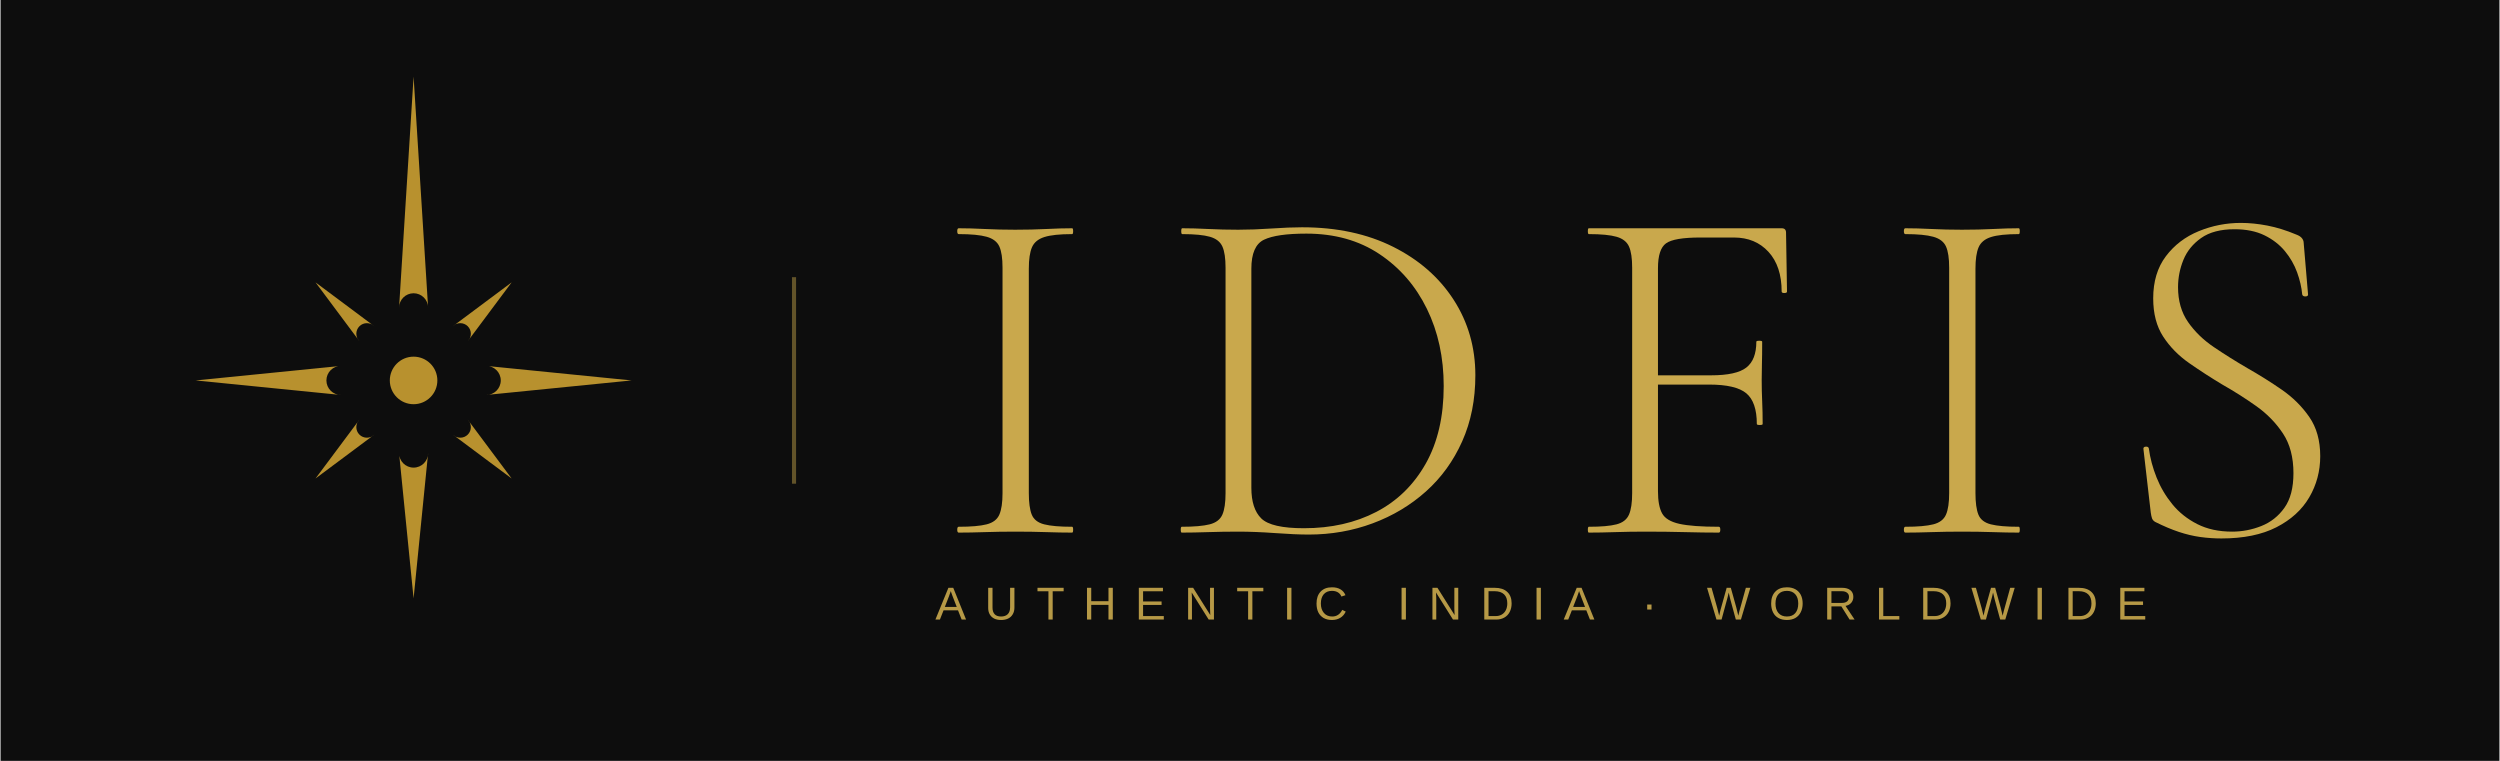
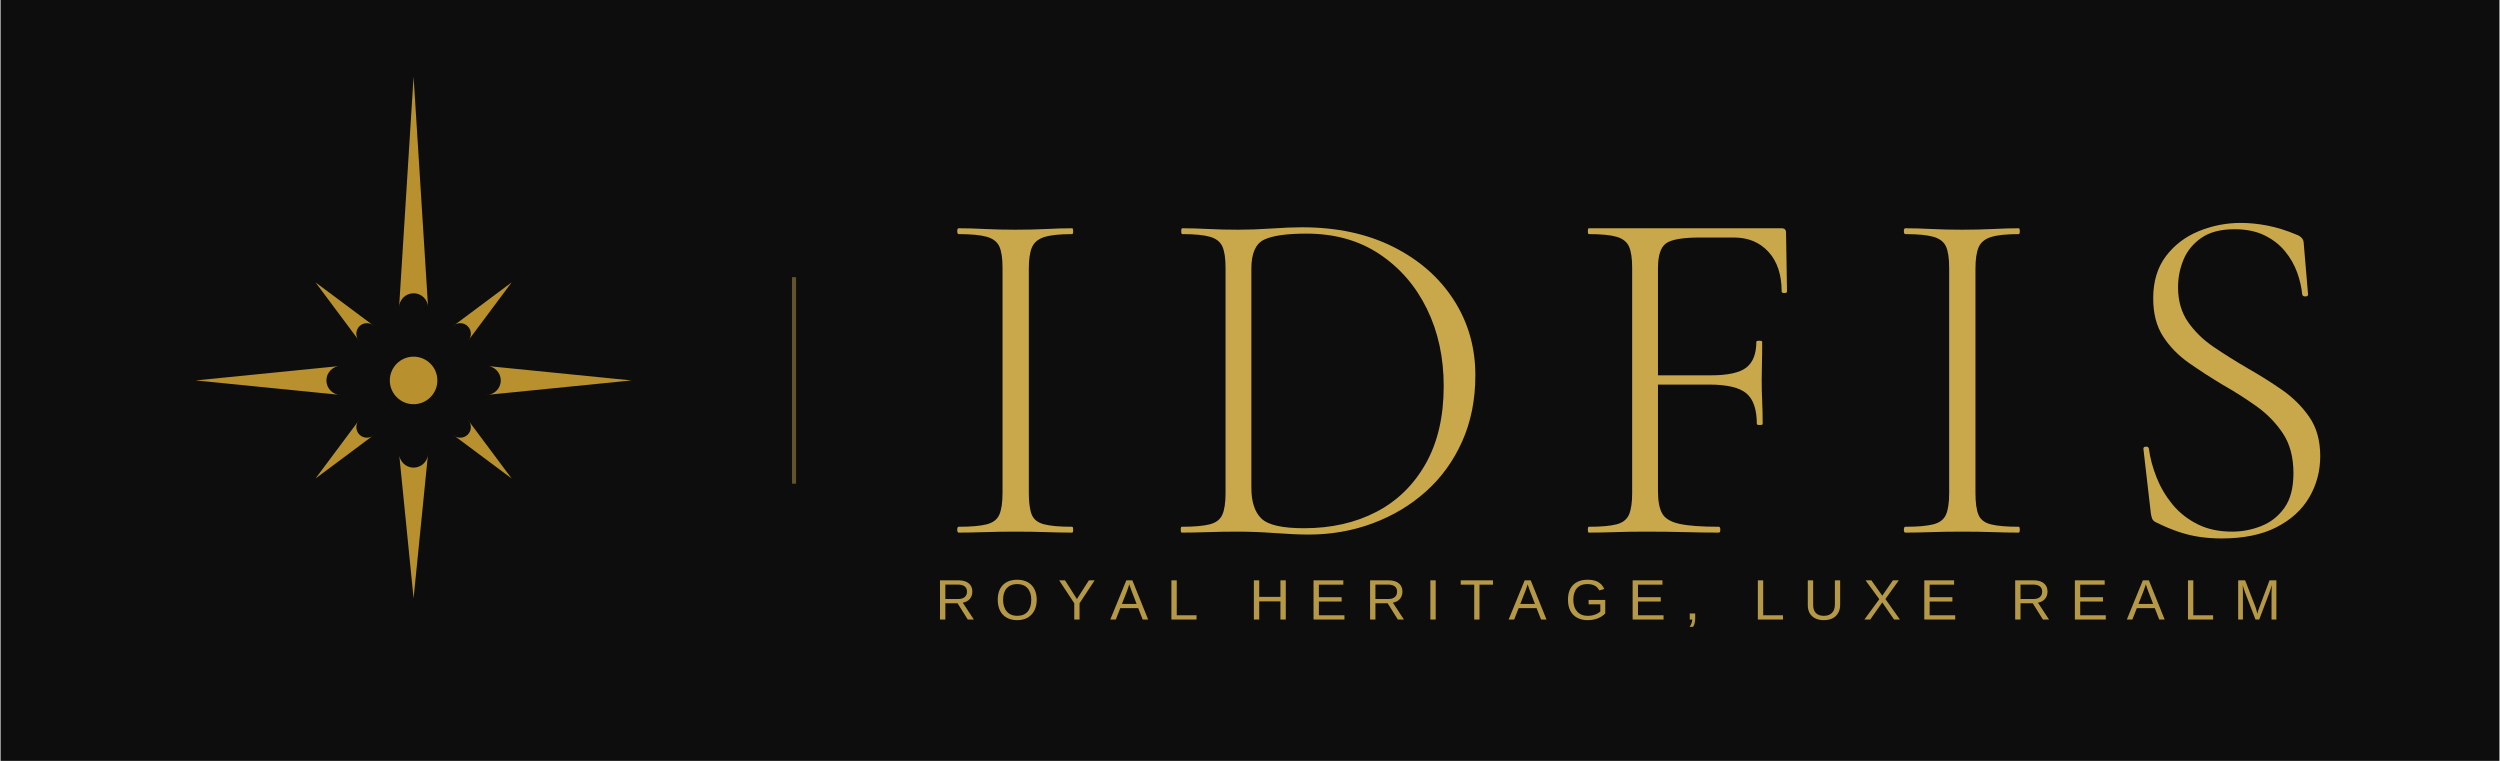
<svg xmlns="http://www.w3.org/2000/svg" width="460" height="140" viewBox="0 0 459.8 140" role="img" aria-label="IDFIS — Authentic India, Worldwide">
  <rect x="0" y="0" width="459.8" height="140" fill="#0D0D0D" />
  <g transform="translate(76.00,70.00) scale(0.6076)" fill="#B8912E">
    <path d="M-4.4,-22 A4.4,4.4,0,0,1,4.4,-22 L0,-92 Z" />
    <path d="M-4.4,-22 A4.4,4.4,0,0,1,4.4,-22 L0,-66 Z" transform="rotate(180)" />
    <path d="M-4.4,-22 A4.4,4.4,0,0,1,4.4,-22 L0,-66 Z" transform="rotate(90)" />
    <path d="M-4.4,-22 A4.4,4.4,0,0,1,4.4,-22 L0,-66 Z" transform="rotate(270)" />
    <path d="M-3.2,-20 A3.2,3.2,0,0,1,3.2,-20 L0,-42 Z" transform="rotate(45)" />
    <path d="M-3.2,-20 A3.2,3.2,0,0,1,3.2,-20 L0,-42 Z" transform="rotate(135)" />
    <path d="M-3.2,-20 A3.2,3.2,0,0,1,3.2,-20 L0,-42 Z" transform="rotate(225)" />
    <path d="M-3.2,-20 A3.2,3.2,0,0,1,3.2,-20 L0,-42 Z" transform="rotate(315)" />
    <circle r="7.2" />
  </g>
  <line x1="146.0" y1="51" x2="146.0" y2="89" stroke="#C9A84C" stroke-width="0.75" opacity="0.45" />
  <g transform="translate(172.00,98.00) scale(0.0896,-0.0896)" fill="#C9A84C">
    <path transform="translate(0.0,0)" d="M192 81Q192 52 198.0 37.0Q204 22 223.5 17.0Q243 12 281 12Q283 12 283.0 6.0Q283 0 281 0Q257 0 228.0 1.0Q199 2 164 2Q131 2 101.5 1.0Q72 0 48 0Q45 0 45.0 6.0Q45 12 48 12Q86 12 105.5 17.0Q125 22 131.5 37.0Q138 52 138 81V544Q138 573 131.5 587.5Q125 602 105.5 607.5Q86 613 48 613Q45 613 45.0 619.0Q45 625 48 625Q72 625 101.5 623.5Q131 622 164 622Q199 622 228.5 623.5Q258 625 281 625Q283 625 283.0 619.0Q283 613 281 613Q243 613 224.0 607.0Q205 601 198.5 586.0Q192 571 192 542Z" />
    <path transform="translate(470.0,0)" d="M297 -4Q269 -4 228.0 -1.0Q187 2 152 2Q120 2 90.0 1.0Q60 0 36 0Q34 0 34.0 6.0Q34 12 36 12Q74 12 93.5 17.0Q113 22 119.5 37.0Q126 52 126 81V544Q126 573 119.5 587.5Q113 602 94.0 607.5Q75 613 37 613Q35 613 35.0 619.0Q35 625 37 625Q61 625 90.5 623.5Q120 622 152 622Q184 622 220.5 624.5Q257 627 283 627Q390 627 470.0 587.0Q550 547 594.5 478.0Q639 409 639 323Q639 248 612.0 187.5Q585 127 537.5 84.5Q490 42 428.0 19.0Q366 -4 297 -4ZM287 9Q371 9 435.5 42.5Q500 76 537.0 141.5Q574 207 574 301Q574 389 539.5 459.5Q505 530 442.0 572.0Q379 614 292 614Q231 614 205.0 601.5Q179 589 179 542V92Q179 49 199.5 29.0Q220 9 287 9Z" />
    <path transform="translate(1298.0,0)" d="M44 0Q42 0 42.0 6.0Q42 12 44 12Q82 12 101.0 17.0Q120 22 126.5 37.0Q133 52 133 81V544Q133 573 126.5 587.5Q120 602 101.0 607.5Q82 613 44 613Q42 613 42.0 619.0Q42 625 44 625H440Q449 625 449 616L451 495Q451 492 445.5 492.0Q440 492 440 495Q440 547 413.0 576.5Q386 606 342 606H273Q219 606 202.5 594.0Q186 582 186 543V85Q186 55 194.5 39.5Q203 24 230.0 18.0Q257 12 311 12Q314 12 314.0 6.0Q314 0 311 0Q279 0 241.5 1.0Q204 2 160 2Q128 2 98.0 1.0Q68 0 44 0ZM389 223Q389 268 367.5 286.0Q346 304 291 304H161V323H295Q347 323 367.5 339.0Q388 355 388 392Q388 394 394.0 394.0Q400 394 400 392Q400 363 399.5 347.0Q399 331 399 313Q399 291 400.0 269.5Q401 248 401 223Q401 221 395.0 221.0Q389 221 389 223Z" />
    <path transform="translate(1944.0,0)" d="M192 81Q192 52 198.0 37.0Q204 22 223.5 17.0Q243 12 281 12Q283 12 283.0 6.0Q283 0 281 0Q257 0 228.0 1.0Q199 2 164 2Q131 2 101.5 1.0Q72 0 48 0Q45 0 45.0 6.0Q45 12 48 12Q86 12 105.5 17.0Q125 22 131.5 37.0Q138 52 138 81V544Q138 573 131.5 587.5Q125 602 105.5 607.5Q86 613 48 613Q45 613 45.0 619.0Q45 625 48 625Q72 625 101.5 623.5Q131 622 164 622Q199 622 228.5 623.5Q258 625 281 625Q283 625 283.0 619.0Q283 613 281 613Q243 613 224.0 607.0Q205 601 198.5 586.0Q192 571 192 542Z" />
    <path transform="translate(2414.0,0)" d="M138 504Q138 462 158.5 432.5Q179 403 211.5 381.0Q244 359 280 338Q317 317 351.0 293.5Q385 270 407.5 237.5Q430 205 430 157Q430 111 407.5 72.5Q385 34 340.0 11.0Q295 -12 227 -12Q205 -12 183.5 -9.0Q162 -6 139.5 1.5Q117 9 91 22Q86 25 84.5 29.5Q83 34 82 41L67 171Q66 176 71.5 176.5Q77 177 78 173Q82 143 94.0 113.0Q106 83 126.5 58.0Q147 33 177.5 17.5Q208 2 249 2Q280 2 309.0 13.5Q338 25 356.5 51.0Q375 77 375 122Q375 171 353.5 203.5Q332 236 299.0 259.5Q266 283 229 304Q194 325 161.0 348.0Q128 371 107.5 402.5Q87 434 87 481Q87 533 113.0 567.5Q139 602 180.5 619.0Q222 636 267 636Q293 636 321.5 630.5Q350 625 381 612Q389 609 392.5 604.5Q396 600 396 595L405 489Q405 485 399.5 485.0Q394 485 393 489Q391 511 382.5 534.5Q374 558 357.5 578.0Q341 598 315.5 610.5Q290 623 254 623Q211 623 185.5 605.0Q160 587 149.0 560.0Q138 533 138 504Z" />
  </g>
-   <text x="172.0" y="114.0" font-family="Montserrat, Arial, sans-serif" font-size="8.5" letter-spacing="3.4" fill="#C9A84C" opacity="0.9" font-weight="300">AUTHENTIC INDIA · WORLDWIDE</text>
+   <text x="172.0" y="114.0" font-family="Montserrat, Arial, sans-serif" font-size="10.5" letter-spacing="3.4" fill="#C9A84C" opacity="0.9" font-weight="400">ROYAL HERITAGE, LUXE REALM</text>
</svg>
